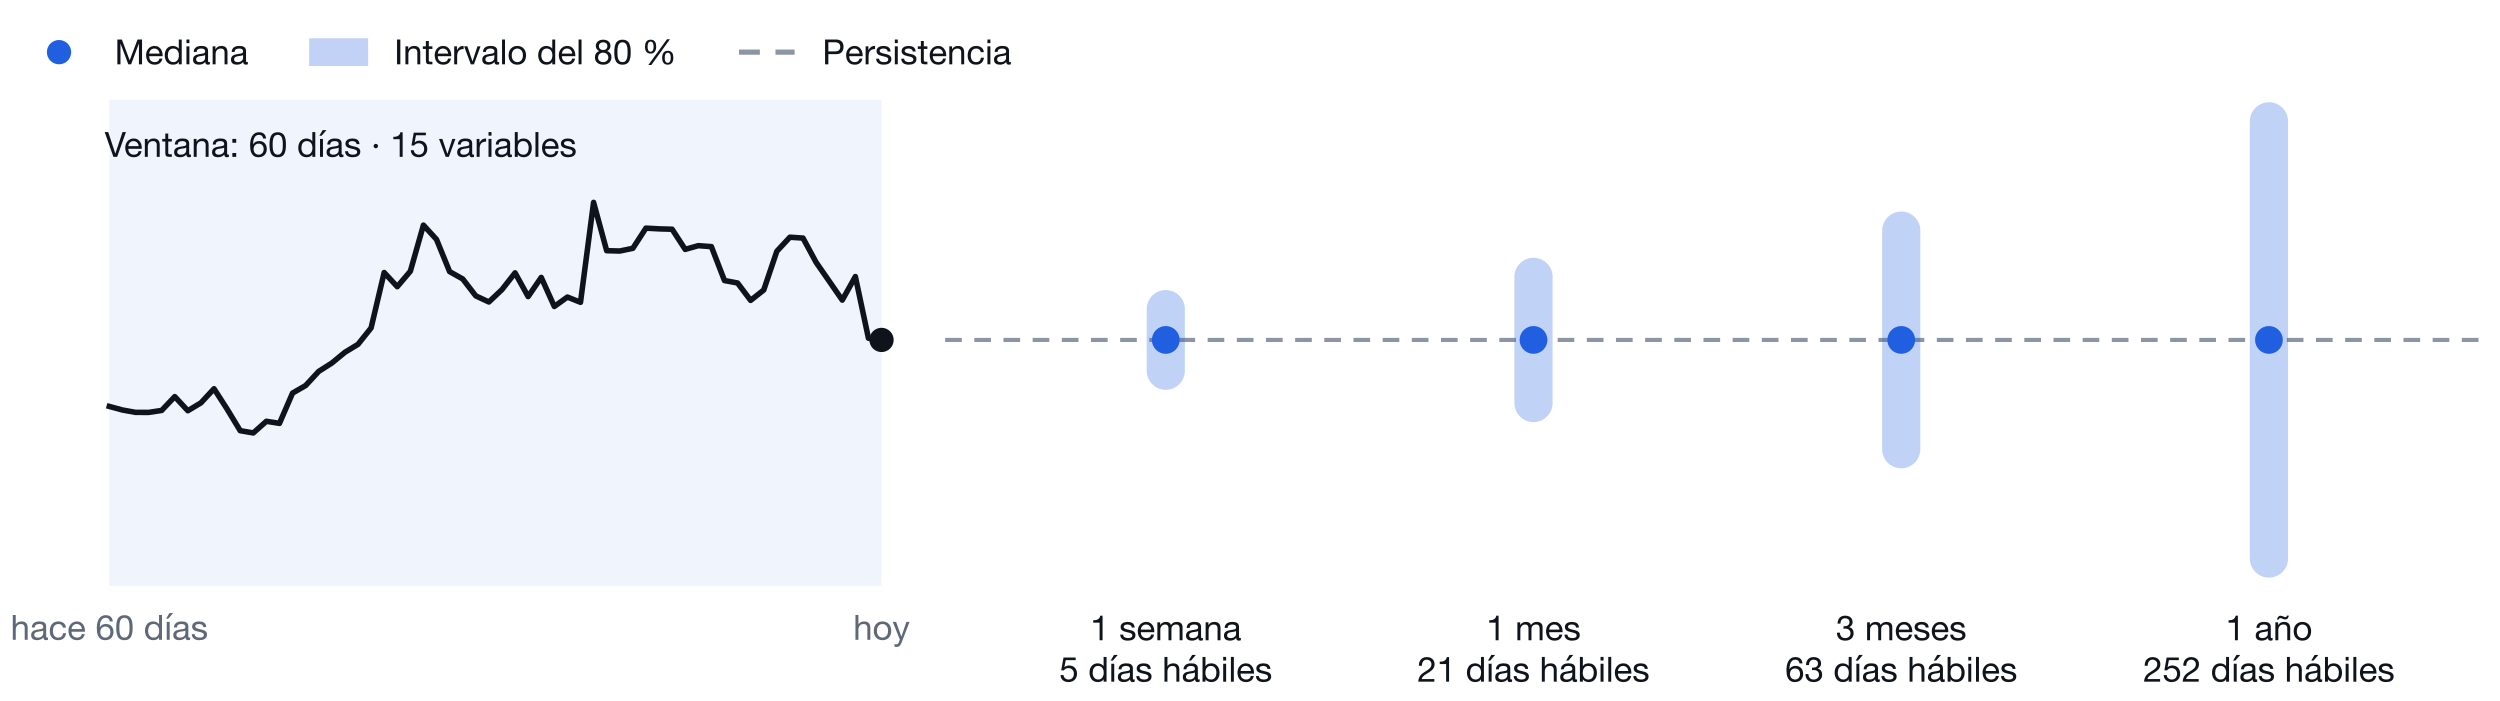
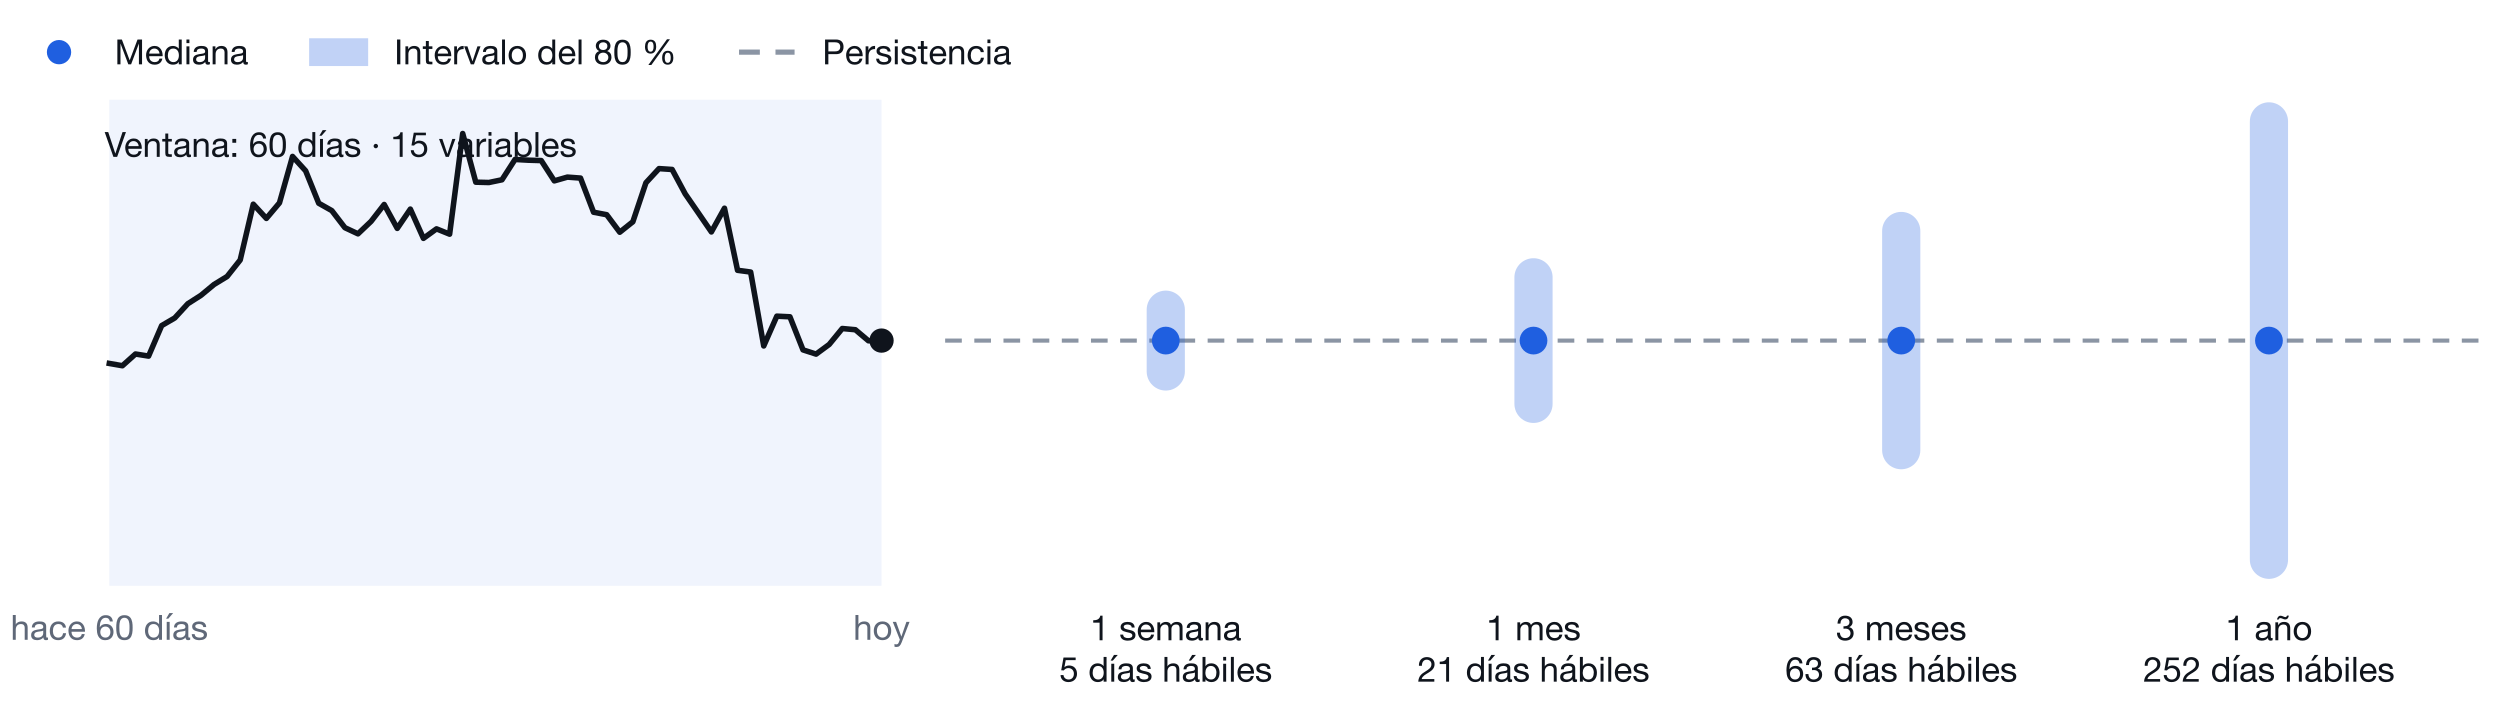
<svg xmlns="http://www.w3.org/2000/svg" xmlns:xlink="http://www.w3.org/1999/xlink" width="720pt" height="201.6pt" viewBox="0 0 720 201.6" version="1.1">
  <defs>
    <style type="text/css">*{stroke-linejoin: round; stroke-linecap: butt}</style>
  </defs>
  <g id="figure_1">
    <g id="patch_1">
      <path d="M 0 201.6  L 720 201.6  L 720 0  L 0 0  L 0 201.6  z " style="fill: none; opacity: 0" />
    </g>
    <g id="axes_1">
      <g id="patch_2">
        <path d="M 20.361 168.74  L 265.001 168.74  L 265.001 28.651  L 20.361 28.651  L 20.361 168.74  z " style="fill: none; opacity: 0" />
      </g>
      <g id="matplotlib.axis_1">
        <g id="xtick_1">
          <g id="line2d_1" />
          <g id="text_1">
            <g style="fill: #5f6878" transform="translate(3.046877 184.2598) scale(0.1 -0.1)">
              <defs>
                <path id="HelveticaNeue-4f" d="M 410 4570  L 410 0  L 954 0  L 954 1869  Q 954 2093 1014 2281  Q 1075 2470 1196 2611  Q 1318 2752 1500 2829  Q 1683 2906 1933 2906  Q 2246 2906 2425 2726  Q 2605 2547 2605 2240  L 2605 0  L 3149 0  L 3149 2176  Q 3149 2445 3094 2665  Q 3040 2886 2905 3046  Q 2771 3206 2553 3296  Q 2336 3386 2010 3386  Q 1862 3386 1705 3354  Q 1549 3322 1405 3254  Q 1261 3187 1145 3081  Q 1030 2976 966 2822  L 954 2822  L 954 4570  L 410 4570  z " transform="scale(0.015625)" />
                <path id="HelveticaNeue-48" d="M 3341 13  Q 3200 -70 2950 -70  Q 2739 -70 2614 48  Q 2490 166 2490 435  Q 2266 166 1968 48  Q 1670 -70 1325 -70  Q 1101 -70 899 -19  Q 698 32 550 141  Q 403 250 316 426  Q 230 602 230 851  Q 230 1133 326 1312  Q 422 1491 579 1603  Q 736 1715 937 1772  Q 1139 1830 1350 1869  Q 1574 1914 1776 1936  Q 1978 1958 2131 2000  Q 2285 2042 2374 2122  Q 2464 2202 2464 2355  Q 2464 2534 2397 2643  Q 2330 2752 2224 2809  Q 2118 2867 1987 2886  Q 1856 2906 1728 2906  Q 1382 2906 1152 2774  Q 922 2643 902 2278  L 358 2278  Q 371 2586 486 2797  Q 602 3008 794 3139  Q 986 3270 1232 3328  Q 1478 3386 1760 3386  Q 1984 3386 2205 3354  Q 2426 3322 2605 3222  Q 2784 3123 2893 2944  Q 3002 2765 3002 2477  L 3002 774  Q 3002 582 3024 492  Q 3046 403 3174 403  Q 3245 403 3341 435  L 3341 13  z M 2458 1709  Q 2355 1632 2188 1597  Q 2022 1562 1840 1539  Q 1658 1517 1472 1488  Q 1286 1459 1139 1395  Q 992 1331 899 1212  Q 806 1094 806 890  Q 806 755 860 662  Q 915 570 1001 512  Q 1088 454 1203 428  Q 1318 403 1446 403  Q 1715 403 1907 476  Q 2099 550 2220 662  Q 2342 774 2400 905  Q 2458 1037 2458 1152  L 2458 1709  z " transform="scale(0.015625)" />
                <path id="HelveticaNeue-4a" d="M 2656 2246  L 3219 2246  Q 3187 2541 3065 2755  Q 2944 2970 2755 3110  Q 2566 3251 2320 3318  Q 2074 3386 1792 3386  Q 1402 3386 1107 3248  Q 813 3110 617 2870  Q 422 2630 326 2307  Q 230 1984 230 1613  Q 230 1242 329 931  Q 429 621 624 397  Q 819 173 1110 51  Q 1402 -70 1779 -70  Q 2413 -70 2781 262  Q 3149 595 3238 1210  L 2682 1210  Q 2630 826 2403 614  Q 2176 403 1773 403  Q 1517 403 1331 505  Q 1146 608 1030 777  Q 915 947 860 1164  Q 806 1382 806 1613  Q 806 1862 857 2096  Q 909 2330 1027 2509  Q 1146 2688 1344 2797  Q 1542 2906 1837 2906  Q 2182 2906 2387 2733  Q 2592 2560 2656 2246  z " transform="scale(0.015625)" />
                <path id="HelveticaNeue-4c" d="M 2707 1971  L 806 1971  Q 819 2163 889 2332  Q 960 2502 1081 2630  Q 1203 2758 1372 2832  Q 1542 2906 1754 2906  Q 1958 2906 2128 2832  Q 2298 2758 2422 2633  Q 2547 2509 2620 2336  Q 2694 2163 2707 1971  z M 3232 1050  L 2694 1050  Q 2624 723 2403 563  Q 2182 403 1837 403  Q 1568 403 1369 492  Q 1171 582 1043 732  Q 915 883 857 1078  Q 800 1274 806 1491  L 3283 1491  Q 3296 1792 3229 2125  Q 3162 2458 2986 2739  Q 2810 3021 2518 3203  Q 2227 3386 1786 3386  Q 1446 3386 1161 3258  Q 877 3130 669 2899  Q 461 2669 345 2355  Q 230 2042 230 1664  Q 243 1286 342 966  Q 442 646 640 416  Q 838 186 1129 58  Q 1421 -70 1818 -70  Q 2381 -70 2752 211  Q 3123 493 3232 1050  z " transform="scale(0.015625)" />
                <path id="HelveticaNeue-3" transform="scale(0.015625)" />
                <path id="HelveticaNeue-1d" d="M 2650 3379  L 3194 3379  Q 3142 3942 2809 4240  Q 2477 4538 1914 4538  Q 1427 4538 1107 4333  Q 787 4128 595 3789  Q 403 3450 323 3011  Q 243 2573 243 2106  Q 243 1747 297 1363  Q 352 979 518 659  Q 685 339 992 134  Q 1299 -70 1805 -70  Q 2234 -70 2525 74  Q 2816 218 2992 438  Q 3168 659 3245 928  Q 3322 1197 3322 1446  Q 3322 1760 3226 2029  Q 3130 2298 2954 2496  Q 2778 2694 2518 2806  Q 2259 2918 1933 2918  Q 1562 2918 1277 2777  Q 992 2637 800 2323  L 787 2336  Q 794 2598 838 2899  Q 883 3200 1001 3459  Q 1120 3718 1331 3888  Q 1542 4058 1888 4058  Q 2214 4058 2412 3872  Q 2611 3686 2650 3379  z M 1830 2438  Q 2061 2438 2233 2355  Q 2406 2272 2521 2134  Q 2637 1997 2691 1808  Q 2746 1619 2746 1408  Q 2746 1210 2685 1027  Q 2624 845 2509 704  Q 2394 563 2224 483  Q 2054 403 1830 403  Q 1606 403 1430 483  Q 1254 563 1136 697  Q 1018 832 954 1017  Q 890 1203 890 1414  Q 890 1626 950 1814  Q 1011 2003 1132 2140  Q 1254 2278 1427 2358  Q 1600 2438 1830 2438  z " transform="scale(0.015625)" />
                <path id="HelveticaNeue-17" d="M 845 2234  Q 845 2400 848 2601  Q 851 2803 880 3004  Q 909 3206 963 3398  Q 1018 3590 1123 3734  Q 1229 3878 1389 3968  Q 1549 4058 1779 4058  Q 2010 4058 2170 3968  Q 2330 3878 2435 3734  Q 2541 3590 2595 3398  Q 2650 3206 2678 3004  Q 2707 2803 2710 2601  Q 2714 2400 2714 2234  Q 2714 1978 2698 1661  Q 2682 1344 2595 1065  Q 2509 787 2317 595  Q 2125 403 1779 403  Q 1434 403 1242 595  Q 1050 787 963 1065  Q 877 1344 861 1661  Q 845 1978 845 2234  z M 269 2227  Q 269 1978 281 1709  Q 294 1440 345 1184  Q 397 928 493 701  Q 589 474 755 301  Q 922 128 1174 29  Q 1427 -70 1779 -70  Q 2138 -70 2387 29  Q 2637 128 2803 301  Q 2970 474 3066 701  Q 3162 928 3213 1184  Q 3264 1440 3277 1709  Q 3290 1978 3290 2227  Q 3290 2477 3277 2745  Q 3264 3014 3213 3270  Q 3162 3526 3066 3756  Q 2970 3987 2803 4160  Q 2637 4333 2384 4435  Q 2131 4538 1779 4538  Q 1427 4538 1174 4435  Q 922 4333 755 4160  Q 589 3987 493 3756  Q 397 3526 345 3270  Q 294 3014 281 2745  Q 269 2477 269 2227  z " transform="scale(0.015625)" />
                <path id="HelveticaNeue-4b" d="M 806 1626  Q 806 1869 857 2099  Q 909 2330 1024 2509  Q 1139 2688 1331 2797  Q 1523 2906 1798 2906  Q 2080 2906 2278 2800  Q 2477 2694 2601 2521  Q 2726 2349 2784 2121  Q 2842 1894 2842 1651  Q 2842 1421 2787 1197  Q 2733 973 2611 797  Q 2490 621 2298 512  Q 2106 403 1830 403  Q 1568 403 1373 505  Q 1178 608 1053 781  Q 928 954 867 1174  Q 806 1395 806 1626  z M 3366 0  L 3366 4570  L 2822 4570  L 2822 2867  L 2810 2867  Q 2720 3014 2589 3113  Q 2458 3213 2310 3273  Q 2163 3334 2016 3360  Q 1869 3386 1741 3386  Q 1363 3386 1078 3248  Q 794 3110 605 2876  Q 416 2643 323 2329  Q 230 2016 230 1664  Q 230 1312 326 998  Q 422 685 611 448  Q 800 211 1085 70  Q 1370 -70 1754 -70  Q 2099 -70 2387 51  Q 2675 173 2810 448  L 2822 448  L 2822 0  L 3366 0  z " transform="scale(0.015625)" />
                <path id="HelveticaNeue-78" d="M 442 0  L 986 0  L 986 3309  L 442 3309  L 442 0  z M 1632 4928  L 730 3891  L 320 3891  L 934 4928  L 1632 4928  z " transform="scale(0.015625)" />
                <path id="HelveticaNeue-5a" d="M 742 1043  L 198 1043  Q 211 736 326 521  Q 442 307 634 176  Q 826 45 1075 -12  Q 1325 -70 1600 -70  Q 1850 -70 2102 -22  Q 2355 26 2556 147  Q 2758 269 2883 467  Q 3008 666 3008 966  Q 3008 1203 2915 1363  Q 2822 1523 2672 1628  Q 2522 1734 2326 1798  Q 2131 1862 1926 1907  Q 1734 1952 1542 1993  Q 1350 2035 1196 2096  Q 1043 2157 944 2249  Q 845 2342 845 2483  Q 845 2611 909 2691  Q 973 2771 1075 2819  Q 1178 2867 1302 2886  Q 1427 2906 1549 2906  Q 1683 2906 1814 2877  Q 1946 2848 2054 2784  Q 2163 2720 2233 2614  Q 2304 2509 2317 2349  L 2861 2349  Q 2842 2650 2733 2851  Q 2624 3053 2441 3171  Q 2259 3290 2022 3338  Q 1786 3386 1504 3386  Q 1286 3386 1065 3331  Q 845 3277 669 3165  Q 493 3053 381 2873  Q 269 2694 269 2445  Q 269 2125 429 1945  Q 589 1766 829 1667  Q 1069 1568 1350 1513  Q 1632 1459 1872 1392  Q 2112 1325 2272 1216  Q 2432 1107 2432 896  Q 2432 742 2355 643  Q 2278 544 2160 493  Q 2042 442 1901 422  Q 1760 403 1632 403  Q 1466 403 1309 435  Q 1152 467 1027 540  Q 902 614 825 739  Q 749 864 742 1043  z " transform="scale(0.015625)" />
              </defs>
              <use xlink:href="#HelveticaNeue-4f" />
              <use xlink:href="#HelveticaNeue-48" transform="translate(55.59375 0)" />
              <use xlink:href="#HelveticaNeue-4a" transform="translate(109.2969 0)" />
              <use xlink:href="#HelveticaNeue-4c" transform="translate(163 0)" />
              <use xlink:href="#HelveticaNeue-3" transform="translate(216.7031 0)" />
              <use xlink:href="#HelveticaNeue-1d" transform="translate(244.5 0)" />
              <use xlink:href="#HelveticaNeue-17" transform="translate(300.0938 0)" />
              <use xlink:href="#HelveticaNeue-3" transform="translate(355.6875 0)" />
              <use xlink:href="#HelveticaNeue-4b" transform="translate(383.4844 0)" />
              <use xlink:href="#HelveticaNeue-78" transform="translate(442.7812 0)" />
              <use xlink:href="#HelveticaNeue-48" transform="translate(464.9844 0)" />
              <use xlink:href="#HelveticaNeue-5a" transform="translate(518.6875 0)" />
            </g>
          </g>
        </g>
        <g id="xtick_2">
          <g id="line2d_2" />
          <g id="text_2">
            <g style="fill: #5f6878" transform="translate(245.7308 184.2598) scale(0.1 -0.1)">
              <defs>
                <path id="HelveticaNeue-56" d="M 806 1651  Q 806 1952 886 2185  Q 966 2419 1107 2579  Q 1248 2739 1437 2822  Q 1626 2906 1837 2906  Q 2048 2906 2237 2822  Q 2426 2739 2566 2579  Q 2707 2419 2787 2185  Q 2867 1952 2867 1651  Q 2867 1350 2787 1116  Q 2707 883 2566 726  Q 2426 570 2237 486  Q 2048 403 1837 403  Q 1626 403 1437 486  Q 1248 570 1107 726  Q 966 883 886 1116  Q 806 1350 806 1651  z M 230 1651  Q 230 1286 332 972  Q 435 659 640 425  Q 845 192 1145 61  Q 1446 -70 1837 -70  Q 2234 -70 2531 61  Q 2829 192 3033 425  Q 3238 659 3340 972  Q 3443 1286 3443 1651  Q 3443 2016 3340 2333  Q 3238 2650 3033 2883  Q 2829 3117 2531 3251  Q 2234 3386 1837 3386  Q 1446 3386 1145 3251  Q 845 3117 640 2883  Q 435 2650 332 2333  Q 230 2016 230 1651  z " transform="scale(0.015625)" />
                <path id="HelveticaNeue-60" d="M 1709 -442  Q 1613 -685 1520 -851  Q 1427 -1018 1315 -1123  Q 1203 -1229 1065 -1277  Q 928 -1325 749 -1325  Q 653 -1325 557 -1312  Q 461 -1299 371 -1267  L 371 -768  Q 442 -800 534 -822  Q 627 -845 691 -845  Q 858 -845 970 -765  Q 1082 -685 1139 -538  L 1363 19  L 51 3309  L 666 3309  L 1632 602  L 1645 602  L 2573 3309  L 3149 3309  L 1709 -442  z " transform="scale(0.015625)" />
              </defs>
              <use xlink:href="#HelveticaNeue-4f" />
              <use xlink:href="#HelveticaNeue-56" transform="translate(55.59375 0)" />
              <use xlink:href="#HelveticaNeue-60" transform="translate(113 0)" />
            </g>
          </g>
        </g>
      </g>
      <g id="matplotlib.axis_2" />
      <g id="patch_3">
        <path d="M 31.481 168.74  L 253.881 168.74  L 253.881 28.651  L 31.481 28.651  z " clip-path="url(#p0fc9b98567)" style="fill: #1f5fe0; opacity: 0.07" />
      </g>
      <g id="line2d_3">
-         <path d="M 31.481 117.05  L 35.251 118.079  L 39.02 118.761  L 42.79 118.775  L 46.559 118.205  L 50.329 114.227  L 54.098 118.288  L 57.868 116.021  L 61.637 111.96  L 65.407 117.815  L 69.176 124.032  L 72.946 124.686  L 76.715 121.334  L 80.485 121.932  L 84.254 113.212  L 88.024 111.028  L 91.793 106.953  L 95.562 104.561  L 99.332 101.46  L 103.101 99.165  L 106.871 94.45  L 110.64 78.498  L 114.41 82.559  L 118.179 78.122  L 121.949 64.84  L 125.718 68.957  L 129.488 78.22  L 133.257 80.334  L 137.027 85.215  L 140.796 86.968  L 144.566 83.407  L 148.335 78.581  L 152.105 85.41  L 155.874 79.902  L 159.644 88.261  L 163.413 85.549  L 167.183 87.065  L 170.952 58.29  L 174.722 72.198  L 178.491 72.295  L 182.261 71.516  L 186.03 65.703  L 189.8 65.911  L 193.569 66.022  L 197.339 71.822  L 201.108 70.751  L 204.877 71.029  L 208.647 80.793  L 212.416 81.502  L 216.186 86.509  L 219.955 83.519  L 223.725 72.364  L 227.494 68.317  L 231.264 68.568  L 235.033 75.549  L 238.803 80.973  L 242.572 86.425  L 246.342 79.652  L 250.111 97.398  L 253.881 97.899  " clip-path="url(#p0fc9b98567)" style="fill: none; stroke: #0f141c; stroke-width: 1.6; stroke-linecap: square" />
+         <path d="M 31.481 104.671  L 35.251 105.33  L 39.02 101.954  L 42.79 102.556  L 46.559 93.773  L 50.329 91.574  L 54.098 87.47  L 57.868 85.061  L 61.637 81.937  L 65.407 79.626  L 69.176 74.877  L 72.946 58.81  L 76.715 62.9  L 80.485 58.432  L 84.254 45.055  L 88.024 49.201  L 91.793 58.53  L 95.562 60.659  L 99.332 65.576  L 103.101 67.341  L 106.871 63.755  L 110.64 58.894  L 114.41 65.772  L 118.179 60.225  L 121.949 68.644  L 125.718 65.912  L 129.488 67.439  L 133.257 38.457  L 137.027 52.465  L 140.796 52.563  L 144.566 51.778  L 148.335 45.923  L 152.105 46.133  L 155.874 46.245  L 159.644 52.086  L 163.413 51.008  L 167.183 51.288  L 170.952 61.121  L 174.722 61.836  L 178.491 66.879  L 182.261 63.867  L 186.03 52.633  L 189.8 48.557  L 193.569 48.809  L 197.339 55.841  L 201.108 61.304  L 204.877 66.795  L 208.647 59.973  L 212.416 77.847  L 216.186 78.351  L 219.955 99.629  L 223.725 91.056  L 227.494 91.238  L 231.264 100.763  L 235.033 101.982  L 238.803 99.208  L 242.572 94.614  L 246.342 94.964  L 250.111 98.144  L 253.881 98.088  " clip-path="url(#p0fc9b98567)" style="fill: none; stroke: #0f141c; stroke-width: 1.6; stroke-linecap: square" />
      </g>
      <g id="line2d_4">
        <defs>
          <path id="m1a029ea920" d="M 0 3  C 0.796 3 1.559 2.684 2.121 2.121  C 2.684 1.559 3 0.796 3 0  C 3 -0.796 2.684 -1.559 2.121 -2.121  C 1.559 -2.684 0.796 -3 0 -3  C -0.796 -3 -1.559 -2.684 -2.121 -2.121  C -2.684 -1.559 -3 -0.796 -3 0  C -3 0.796 -2.684 1.559 -2.121 2.121  C -1.559 2.684 -0.796 3 0 3  z " style="stroke: #0f141c" />
        </defs>
        <g clip-path="url(#p0fc9b98567)">
-           <use xlink:href="#m1a029ea920" x="253.881" y="97.899" style="fill: #0f141c; stroke: #0f141c" />
+           <use xlink:href="#m1a029ea920" x="253.881" y="98.088" style="fill: #0f141c; stroke: #0f141c" />
        </g>
      </g>
      <g id="text_3">
        <g style="fill: #0f141c" transform="translate(30.14685 45.17517) scale(0.1 -0.1)">
          <defs>
            <path id="HelveticaNeue-3d" d="M 2298 0  L 3923 4570  L 3290 4570  L 1971 608  L 1958 608  L 653 4570  L 0 4570  L 1606 0  L 2298 0  z " transform="scale(0.015625)" />
            <path id="HelveticaNeue-55" d="M 410 3309  L 410 0  L 954 0  L 954 1869  Q 954 2093 1014 2281  Q 1075 2470 1196 2611  Q 1318 2752 1500 2829  Q 1683 2906 1933 2906  Q 2246 2906 2425 2726  Q 2605 2547 2605 2240  L 2605 0  L 3149 0  L 3149 2176  Q 3149 2445 3094 2665  Q 3040 2886 2905 3046  Q 2771 3206 2553 3296  Q 2336 3386 2010 3386  Q 1274 3386 934 2784  L 922 2784  L 922 3309  L 410 3309  z " transform="scale(0.015625)" />
            <path id="HelveticaNeue-5b" d="M 1165 3309  L 1165 4301  L 621 4301  L 621 3309  L 58 3309  L 58 2829  L 621 2829  L 621 723  Q 621 493 665 352  Q 710 211 803 134  Q 896 58 1046 29  Q 1197 0 1408 0  L 1824 0  L 1824 480  L 1574 480  Q 1446 480 1366 489  Q 1286 499 1241 531  Q 1197 563 1181 620  Q 1165 678 1165 774  L 1165 2829  L 1824 2829  L 1824 3309  L 1165 3309  z " transform="scale(0.015625)" />
            <path id="HelveticaNeue-21" d="M 1242 2598  L 1242 3309  L 531 3309  L 531 2598  L 1242 2598  z M 531 710  L 531 0  L 1242 0  L 1242 710  L 531 710  z " transform="scale(0.015625)" />
            <path id="HelveticaNeue-c7" d="M 480 1990  Q 480 1824 605 1702  Q 730 1581 896 1581  Q 1056 1581 1177 1709  Q 1299 1837 1299 1990  Q 1299 2157 1177 2278  Q 1056 2400 890 2400  Q 723 2400 601 2278  Q 480 2157 480 1990  z " transform="scale(0.015625)" />
            <path id="HelveticaNeue-18" d="M 2278 0  L 2278 4538  L 1862 4538  Q 1818 4282 1696 4115  Q 1574 3949 1398 3853  Q 1222 3757 1004 3721  Q 787 3686 557 3686  L 557 3251  L 1734 3251  L 1734 0  L 2278 0  z " transform="scale(0.015625)" />
            <path id="HelveticaNeue-1c" d="M 3008 3981  L 3008 4461  L 768 4461  L 346 2106  L 813 2080  Q 973 2272 1181 2390  Q 1389 2509 1658 2509  Q 1888 2509 2077 2432  Q 2266 2355 2400 2217  Q 2534 2080 2608 1891  Q 2682 1702 2682 1478  Q 2682 1210 2605 1008  Q 2528 806 2397 672  Q 2266 538 2090 470  Q 1914 403 1722 403  Q 1517 403 1347 464  Q 1178 525 1053 637  Q 928 749 854 899  Q 781 1050 768 1222  L 224 1222  Q 230 915 345 672  Q 461 429 659 265  Q 858 102 1117 16  Q 1376 -70 1670 -70  Q 2067 -70 2364 54  Q 2662 179 2860 390  Q 3059 602 3158 874  Q 3258 1146 3258 1434  Q 3258 1824 3142 2115  Q 3027 2406 2828 2601  Q 2630 2797 2361 2893  Q 2093 2989 1792 2989  Q 1562 2989 1328 2909  Q 1094 2829 947 2662  L 934 2675  L 1178 3981  L 3008 3981  z " transform="scale(0.015625)" />
            <path id="HelveticaNeue-5d" d="M 1901 0  L 3110 3309  L 2541 3309  L 1638 550  L 1626 550  L 698 3309  L 90 3309  L 1318 0  L 1901 0  z " transform="scale(0.015625)" />
            <path id="HelveticaNeue-59" d="M 390 3309  L 390 0  L 934 0  L 934 1472  Q 934 1792 998 2038  Q 1062 2285 1203 2457  Q 1344 2630 1574 2720  Q 1805 2810 2131 2810  L 2131 3386  Q 1690 3398 1402 3206  Q 1114 3014 915 2611  L 902 2611  L 902 3309  L 390 3309  z " transform="scale(0.015625)" />
            <path id="HelveticaNeue-50" d="M 986 3904  L 986 4570  L 442 4570  L 442 3904  L 986 3904  z M 442 3309  L 442 0  L 986 0  L 986 3309  L 442 3309  z " transform="scale(0.015625)" />
            <path id="HelveticaNeue-49" d="M 429 4570  L 429 0  L 973 0  L 973 442  L 986 442  Q 1075 294 1206 195  Q 1338 96 1485 38  Q 1632 -19 1782 -44  Q 1933 -70 2054 -70  Q 2432 -70 2717 64  Q 3002 198 3190 432  Q 3379 666 3472 979  Q 3565 1293 3565 1645  Q 3565 1997 3469 2310  Q 3373 2624 3184 2864  Q 2995 3104 2710 3245  Q 2426 3386 2042 3386  Q 1696 3386 1408 3261  Q 1120 3136 986 2861  L 973 2861  L 973 4570  L 429 4570  z M 2989 1683  Q 2989 1440 2937 1209  Q 2886 979 2771 800  Q 2656 621 2467 512  Q 2278 403 1997 403  Q 1715 403 1516 508  Q 1318 614 1193 787  Q 1069 960 1011 1187  Q 954 1414 954 1658  Q 954 1888 1008 2112  Q 1062 2336 1184 2512  Q 1306 2688 1498 2797  Q 1690 2906 1965 2906  Q 2227 2906 2422 2803  Q 2618 2701 2742 2528  Q 2867 2355 2928 2134  Q 2989 1914 2989 1683  z " transform="scale(0.015625)" />
            <path id="HelveticaNeue-53" d="M 442 4570  L 442 0  L 986 0  L 986 4570  L 442 4570  z " transform="scale(0.015625)" />
          </defs>
          <use xlink:href="#HelveticaNeue-3d" />
          <use xlink:href="#HelveticaNeue-4c" transform="translate(55.59375 0)" />
          <use xlink:href="#HelveticaNeue-55" transform="translate(109.2969 0)" />
          <use xlink:href="#HelveticaNeue-5b" transform="translate(164.8906 0)" />
          <use xlink:href="#HelveticaNeue-48" transform="translate(196.3906 0)" />
          <use xlink:href="#HelveticaNeue-55" transform="translate(250.0938 0)" />
          <use xlink:href="#HelveticaNeue-48" transform="translate(305.6875 0)" />
          <use xlink:href="#HelveticaNeue-21" transform="translate(359.3906 0)" />
          <use xlink:href="#HelveticaNeue-3" transform="translate(387.1875 0)" />
          <use xlink:href="#HelveticaNeue-1d" transform="translate(414.9844 0)" />
          <use xlink:href="#HelveticaNeue-17" transform="translate(470.5781 0)" />
          <use xlink:href="#HelveticaNeue-3" transform="translate(526.1719 0)" />
          <use xlink:href="#HelveticaNeue-4b" transform="translate(553.9688 0)" />
          <use xlink:href="#HelveticaNeue-78" transform="translate(613.2656 0)" />
          <use xlink:href="#HelveticaNeue-48" transform="translate(635.4688 0)" />
          <use xlink:href="#HelveticaNeue-5a" transform="translate(689.1719 0)" />
          <use xlink:href="#HelveticaNeue-3" transform="translate(739.1719 0)" />
          <use xlink:href="#HelveticaNeue-c7" transform="translate(766.9688 0)" />
          <use xlink:href="#HelveticaNeue-3" transform="translate(794.7656 0)" />
          <use xlink:href="#HelveticaNeue-18" transform="translate(822.5625 0)" />
          <use xlink:href="#HelveticaNeue-1c" transform="translate(878.1562 0)" />
          <use xlink:href="#HelveticaNeue-3" transform="translate(933.75 0)" />
          <use xlink:href="#HelveticaNeue-5d" transform="translate(961.5469 0)" />
          <use xlink:href="#HelveticaNeue-48" transform="translate(1011.547 0)" />
          <use xlink:href="#HelveticaNeue-59" transform="translate(1065.25 0)" />
          <use xlink:href="#HelveticaNeue-50" transform="translate(1098.547 0)" />
          <use xlink:href="#HelveticaNeue-48" transform="translate(1120.75 0)" />
          <use xlink:href="#HelveticaNeue-49" transform="translate(1174.453 0)" />
          <use xlink:href="#HelveticaNeue-53" transform="translate(1233.75 0)" />
          <use xlink:href="#HelveticaNeue-4c" transform="translate(1255.953 0)" />
          <use xlink:href="#HelveticaNeue-5a" transform="translate(1309.656 0)" />
        </g>
      </g>
    </g>
    <g id="axes_2">
      <g id="patch_4">
        <path d="M 272.201 168.74  L 717 168.74  L 717 28.651  L 272.201 28.651  L 272.201 168.74  z " style="fill: none; opacity: 0" />
      </g>
      <g id="matplotlib.axis_3">
        <g id="xtick_3">
          <g id="line2d_5" />
          <g id="text_4">
            <g style="fill: #0f141c" transform="translate(313.9739 184.3998) scale(0.1 -0.1)">
              <defs>
                <path id="HelveticaNeue-54" d="M 410 3309  L 410 0  L 954 0  L 954 2061  Q 954 2157 1002 2301  Q 1050 2445 1155 2579  Q 1261 2714 1430 2810  Q 1600 2906 1837 2906  Q 2022 2906 2140 2851  Q 2259 2797 2329 2697  Q 2400 2598 2429 2464  Q 2458 2330 2458 2170  L 2458 0  L 3002 0  L 3002 2061  Q 3002 2445 3232 2675  Q 3462 2906 3866 2906  Q 4064 2906 4189 2848  Q 4314 2790 4384 2691  Q 4454 2592 4480 2457  Q 4506 2323 4506 2170  L 4506 0  L 5050 0  L 5050 2426  Q 5050 2682 4970 2864  Q 4890 3046 4746 3161  Q 4602 3277 4400 3331  Q 4198 3386 3949 3386  Q 3622 3386 3350 3238  Q 3078 3091 2912 2822  Q 2810 3130 2560 3258  Q 2310 3386 2003 3386  Q 1306 3386 934 2822  L 922 2822  L 922 3309  L 410 3309  z " transform="scale(0.015625)" />
              </defs>
              <use xlink:href="#HelveticaNeue-18" />
              <use xlink:href="#HelveticaNeue-3" transform="translate(55.59375 0)" />
              <use xlink:href="#HelveticaNeue-5a" transform="translate(83.39062 0)" />
              <use xlink:href="#HelveticaNeue-4c" transform="translate(133.3906 0)" />
              <use xlink:href="#HelveticaNeue-54" transform="translate(187.0938 0)" />
              <use xlink:href="#HelveticaNeue-48" transform="translate(272.3906 0)" />
              <use xlink:href="#HelveticaNeue-55" transform="translate(326.0938 0)" />
              <use xlink:href="#HelveticaNeue-48" transform="translate(381.6875 0)" />
            </g>
            <g style="fill: #0f141c" transform="translate(305.0888 196.3298) scale(0.1 -0.1)">
              <defs>
                <path id="HelveticaNeue-6d" d="M 3341 13  Q 3200 -70 2950 -70  Q 2739 -70 2614 48  Q 2490 166 2490 435  Q 2266 166 1968 48  Q 1670 -70 1325 -70  Q 1101 -70 899 -19  Q 698 32 550 141  Q 403 250 316 426  Q 230 602 230 851  Q 230 1133 326 1312  Q 422 1491 579 1603  Q 736 1715 937 1772  Q 1139 1830 1350 1869  Q 1574 1914 1776 1936  Q 1978 1958 2131 2000  Q 2285 2042 2374 2122  Q 2464 2202 2464 2355  Q 2464 2534 2397 2643  Q 2330 2752 2224 2809  Q 2118 2867 1987 2886  Q 1856 2906 1728 2906  Q 1382 2906 1152 2774  Q 922 2643 902 2278  L 358 2278  Q 371 2586 486 2797  Q 602 3008 794 3139  Q 986 3270 1232 3328  Q 1478 3386 1760 3386  Q 1984 3386 2205 3354  Q 2426 3322 2605 3222  Q 2784 3123 2893 2944  Q 3002 2765 3002 2477  L 3002 774  Q 3002 582 3024 492  Q 3046 403 3174 403  Q 3245 403 3341 435  L 3341 13  z M 2458 1709  Q 2355 1632 2188 1597  Q 2022 1562 1840 1539  Q 1658 1517 1472 1488  Q 1286 1459 1139 1395  Q 992 1331 899 1212  Q 806 1094 806 890  Q 806 755 860 662  Q 915 570 1001 512  Q 1088 454 1203 428  Q 1318 403 1446 403  Q 1715 403 1907 476  Q 2099 550 2220 662  Q 2342 774 2400 905  Q 2458 1037 2458 1152  L 2458 1709  z M 2643 4928  L 1741 3891  L 1331 3891  L 1945 4928  L 2643 4928  z " transform="scale(0.015625)" />
              </defs>
              <use xlink:href="#HelveticaNeue-1c" />
              <use xlink:href="#HelveticaNeue-3" transform="translate(55.59375 0)" />
              <use xlink:href="#HelveticaNeue-4b" transform="translate(83.39062 0)" />
              <use xlink:href="#HelveticaNeue-78" transform="translate(142.6875 0)" />
              <use xlink:href="#HelveticaNeue-48" transform="translate(164.8906 0)" />
              <use xlink:href="#HelveticaNeue-5a" transform="translate(218.5938 0)" />
              <use xlink:href="#HelveticaNeue-3" transform="translate(268.5938 0)" />
              <use xlink:href="#HelveticaNeue-4f" transform="translate(296.3906 0)" />
              <use xlink:href="#HelveticaNeue-6d" transform="translate(351.9844 0)" />
              <use xlink:href="#HelveticaNeue-49" transform="translate(405.6875 0)" />
              <use xlink:href="#HelveticaNeue-50" transform="translate(464.9844 0)" />
              <use xlink:href="#HelveticaNeue-53" transform="translate(487.1875 0)" />
              <use xlink:href="#HelveticaNeue-4c" transform="translate(509.3906 0)" />
              <use xlink:href="#HelveticaNeue-5a" transform="translate(563.0938 0)" />
            </g>
          </g>
        </g>
        <g id="xtick_4">
          <g id="line2d_6" />
          <g id="text_5">
            <g style="fill: #0f141c" transform="translate(428.0285 184.3998) scale(0.1 -0.1)">
              <use xlink:href="#HelveticaNeue-18" />
              <use xlink:href="#HelveticaNeue-3" transform="translate(55.59375 0)" />
              <use xlink:href="#HelveticaNeue-54" transform="translate(83.39062 0)" />
              <use xlink:href="#HelveticaNeue-4c" transform="translate(168.6875 0)" />
              <use xlink:href="#HelveticaNeue-5a" transform="translate(222.3906 0)" />
            </g>
            <g style="fill: #0f141c" transform="translate(408.2136 196.3298) scale(0.1 -0.1)">
              <defs>
                <path id="HelveticaNeue-19" d="M 282 2931  L 826 2931  Q 819 3136 867 3337  Q 915 3539 1024 3699  Q 1133 3859 1302 3958  Q 1472 4058 1709 4058  Q 1888 4058 2048 4000  Q 2208 3942 2326 3833  Q 2445 3725 2515 3574  Q 2586 3424 2586 3238  Q 2586 3002 2512 2822  Q 2438 2643 2294 2489  Q 2150 2336 1932 2185  Q 1715 2035 1427 1856  Q 1190 1715 972 1555  Q 755 1395 582 1184  Q 410 973 298 688  Q 186 403 154 0  L 3117 0  L 3117 480  L 787 480  Q 826 691 950 854  Q 1075 1018 1251 1158  Q 1427 1299 1638 1424  Q 1850 1549 2061 1677  Q 2272 1811 2470 1958  Q 2669 2106 2822 2288  Q 2976 2470 3069 2700  Q 3162 2931 3162 3232  Q 3162 3552 3050 3795  Q 2938 4038 2746 4201  Q 2554 4365 2294 4451  Q 2035 4538 1741 4538  Q 1382 4538 1100 4416  Q 819 4294 630 4080  Q 442 3866 352 3571  Q 262 3277 282 2931  z " transform="scale(0.015625)" />
              </defs>
              <use xlink:href="#HelveticaNeue-19" />
              <use xlink:href="#HelveticaNeue-18" transform="translate(55.59375 0)" />
              <use xlink:href="#HelveticaNeue-3" transform="translate(111.1875 0)" />
              <use xlink:href="#HelveticaNeue-4b" transform="translate(138.9844 0)" />
              <use xlink:href="#HelveticaNeue-78" transform="translate(198.2812 0)" />
              <use xlink:href="#HelveticaNeue-48" transform="translate(220.4844 0)" />
              <use xlink:href="#HelveticaNeue-5a" transform="translate(274.1875 0)" />
              <use xlink:href="#HelveticaNeue-3" transform="translate(324.1875 0)" />
              <use xlink:href="#HelveticaNeue-4f" transform="translate(351.9844 0)" />
              <use xlink:href="#HelveticaNeue-6d" transform="translate(407.5781 0)" />
              <use xlink:href="#HelveticaNeue-49" transform="translate(461.2812 0)" />
              <use xlink:href="#HelveticaNeue-50" transform="translate(520.5781 0)" />
              <use xlink:href="#HelveticaNeue-53" transform="translate(542.7812 0)" />
              <use xlink:href="#HelveticaNeue-4c" transform="translate(564.9844 0)" />
              <use xlink:href="#HelveticaNeue-5a" transform="translate(618.6875 0)" />
            </g>
          </g>
        </g>
        <g id="xtick_5">
          <g id="line2d_7" />
          <g id="text_6">
            <g style="fill: #0f141c" transform="translate(528.7478 184.3998) scale(0.1 -0.1)">
              <defs>
                <path id="HelveticaNeue-1a" d="M 1395 2592  L 1395 2131  Q 1549 2150 1722 2150  Q 1926 2150 2102 2096  Q 2278 2042 2406 1930  Q 2534 1818 2611 1654  Q 2688 1491 2688 1280  Q 2688 1075 2608 912  Q 2528 749 2393 637  Q 2259 525 2080 464  Q 1901 403 1702 403  Q 1235 403 992 681  Q 749 960 736 1402  L 192 1402  Q 186 1050 291 774  Q 397 499 595 310  Q 794 122 1075 26  Q 1357 -70 1702 -70  Q 2022 -70 2307 16  Q 2592 102 2803 275  Q 3014 448 3139 707  Q 3264 966 3264 1306  Q 3264 1715 3062 2016  Q 2861 2317 2445 2406  L 2445 2419  Q 2714 2541 2893 2777  Q 3072 3014 3072 3322  Q 3072 3635 2966 3865  Q 2861 4096 2675 4243  Q 2490 4390 2237 4464  Q 1984 4538 1690 4538  Q 1350 4538 1091 4429  Q 832 4320 659 4128  Q 486 3936 393 3667  Q 301 3398 288 3072  L 832 3072  Q 832 3270 883 3449  Q 934 3629 1040 3763  Q 1146 3898 1309 3978  Q 1472 4058 1690 4058  Q 2035 4058 2265 3875  Q 2496 3693 2496 3328  Q 2496 3149 2425 3008  Q 2355 2867 2236 2774  Q 2118 2682 1961 2634  Q 1805 2586 1632 2586  L 1517 2586  Q 1485 2586 1453 2586  Q 1427 2586 1395 2592  z " transform="scale(0.015625)" />
              </defs>
              <use xlink:href="#HelveticaNeue-1a" />
              <use xlink:href="#HelveticaNeue-3" transform="translate(55.59375 0)" />
              <use xlink:href="#HelveticaNeue-54" transform="translate(83.39062 0)" />
              <use xlink:href="#HelveticaNeue-4c" transform="translate(168.6875 0)" />
              <use xlink:href="#HelveticaNeue-5a" transform="translate(222.3906 0)" />
              <use xlink:href="#HelveticaNeue-4c" transform="translate(272.3906 0)" />
              <use xlink:href="#HelveticaNeue-5a" transform="translate(326.0938 0)" />
            </g>
            <g style="fill: #0f141c" transform="translate(514.1181 196.3298) scale(0.1 -0.1)">
              <use xlink:href="#HelveticaNeue-1d" />
              <use xlink:href="#HelveticaNeue-1a" transform="translate(55.59375 0)" />
              <use xlink:href="#HelveticaNeue-3" transform="translate(111.1875 0)" />
              <use xlink:href="#HelveticaNeue-4b" transform="translate(138.9844 0)" />
              <use xlink:href="#HelveticaNeue-78" transform="translate(198.2812 0)" />
              <use xlink:href="#HelveticaNeue-48" transform="translate(220.4844 0)" />
              <use xlink:href="#HelveticaNeue-5a" transform="translate(274.1875 0)" />
              <use xlink:href="#HelveticaNeue-3" transform="translate(324.1875 0)" />
              <use xlink:href="#HelveticaNeue-4f" transform="translate(351.9844 0)" />
              <use xlink:href="#HelveticaNeue-6d" transform="translate(407.5781 0)" />
              <use xlink:href="#HelveticaNeue-49" transform="translate(461.2812 0)" />
              <use xlink:href="#HelveticaNeue-50" transform="translate(520.5781 0)" />
              <use xlink:href="#HelveticaNeue-53" transform="translate(542.7812 0)" />
              <use xlink:href="#HelveticaNeue-4c" transform="translate(564.9844 0)" />
              <use xlink:href="#HelveticaNeue-5a" transform="translate(618.6875 0)" />
            </g>
          </g>
        </g>
        <g id="xtick_6">
          <g id="line2d_8" />
          <g id="text_7">
            <g style="fill: #0f141c" transform="translate(640.9524 184.3998) scale(0.1 -0.1)">
              <defs>
                <path id="HelveticaNeue-7c" d="M 2893 4550  L 2560 4550  Q 2528 4454 2461 4361  Q 2394 4269 2266 4269  Q 2163 4269 2057 4310  Q 1952 4352 1843 4400  Q 1734 4448 1616 4486  Q 1498 4525 1370 4525  Q 1216 4525 1107 4467  Q 998 4410 921 4314  Q 845 4218 790 4090  Q 736 3962 698 3821  L 1030 3821  Q 1018 3942 1126 4016  Q 1235 4090 1338 4090  Q 1427 4090 1539 4051  Q 1651 4013 1766 3968  Q 1882 3917 1994 3878  Q 2106 3840 2189 3840  Q 2374 3840 2492 3894  Q 2611 3949 2694 4038  Q 2854 4262 2893 4550  z M 410 3309  L 410 0  L 954 0  L 954 1869  Q 954 2093 1014 2281  Q 1075 2470 1196 2611  Q 1318 2752 1500 2829  Q 1683 2906 1933 2906  Q 2246 2906 2425 2726  Q 2605 2547 2605 2240  L 2605 0  L 3149 0  L 3149 2176  Q 3149 2445 3094 2665  Q 3040 2886 2905 3046  Q 2771 3206 2553 3296  Q 2336 3386 2010 3386  Q 1274 3386 934 2784  L 922 2784  L 922 3309  L 410 3309  z " transform="scale(0.015625)" />
              </defs>
              <use xlink:href="#HelveticaNeue-18" />
              <use xlink:href="#HelveticaNeue-3" transform="translate(55.59375 0)" />
              <use xlink:href="#HelveticaNeue-48" transform="translate(83.39062 0)" />
              <use xlink:href="#HelveticaNeue-7c" transform="translate(137.0938 0)" />
              <use xlink:href="#HelveticaNeue-56" transform="translate(192.6875 0)" />
            </g>
            <g style="fill: #0f141c" transform="translate(617.243 196.3298) scale(0.1 -0.1)">
              <use xlink:href="#HelveticaNeue-19" />
              <use xlink:href="#HelveticaNeue-1c" transform="translate(55.59375 0)" />
              <use xlink:href="#HelveticaNeue-19" transform="translate(111.1875 0)" />
              <use xlink:href="#HelveticaNeue-3" transform="translate(166.7812 0)" />
              <use xlink:href="#HelveticaNeue-4b" transform="translate(194.5781 0)" />
              <use xlink:href="#HelveticaNeue-78" transform="translate(253.875 0)" />
              <use xlink:href="#HelveticaNeue-48" transform="translate(276.0781 0)" />
              <use xlink:href="#HelveticaNeue-5a" transform="translate(329.7812 0)" />
              <use xlink:href="#HelveticaNeue-3" transform="translate(379.7812 0)" />
              <use xlink:href="#HelveticaNeue-4f" transform="translate(407.5781 0)" />
              <use xlink:href="#HelveticaNeue-6d" transform="translate(463.1719 0)" />
              <use xlink:href="#HelveticaNeue-49" transform="translate(516.875 0)" />
              <use xlink:href="#HelveticaNeue-50" transform="translate(576.1719 0)" />
              <use xlink:href="#HelveticaNeue-53" transform="translate(598.375 0)" />
              <use xlink:href="#HelveticaNeue-4c" transform="translate(620.5781 0)" />
              <use xlink:href="#HelveticaNeue-5a" transform="translate(674.2812 0)" />
            </g>
          </g>
        </g>
      </g>
      <g id="matplotlib.axis_4" />
      <g id="line2d_9">
-         <path d="M 272.201 97.899  L 717 97.899  " clip-path="url(#p9c023b8aa1)" style="fill: none; stroke-dasharray: 4.8,3.6; stroke-dashoffset: 0; stroke: #8b95a4; stroke-width: 1.2" />
+         <path d="M 272.201 98.088  L 717 98.088  " clip-path="url(#p9c023b8aa1)" style="fill: none; stroke-dasharray: 4.8,3.6; stroke-dashoffset: 0; stroke: #8b95a4; stroke-width: 1.2" />
      </g>
      <g id="line2d_10">
-         <path d="M 335.743 106.767  L 335.743 89.032  " clip-path="url(#p9c023b8aa1)" style="fill: none; stroke: #1f5fe0; stroke-opacity: 0.28; stroke-width: 11; stroke-linecap: round" />
+         <path d="M 335.743 106.979  L 335.743 89.196  " clip-path="url(#p9c023b8aa1)" style="fill: none; stroke: #1f5fe0; stroke-opacity: 0.28; stroke-width: 11; stroke-linecap: round" />
      </g>
      <g id="line2d_11">
        <defs>
          <path id="md857928e87" d="M 0 3.5  C 0.928 3.5 1.819 3.131 2.475 2.475  C 3.131 1.819 3.5 0.928 3.5 0  C 3.5 -0.928 3.131 -1.819 2.475 -2.475  C 1.819 -3.131 0.928 -3.5 0 -3.5  C -0.928 -3.5 -1.819 -3.131 -2.475 -2.475  C -3.131 -1.819 -3.5 -0.928 -3.5 0  C -3.5 0.928 -3.131 1.819 -2.475 2.475  C -1.819 3.131 -0.928 3.5 0 3.5  z " style="stroke: #1f5fe0" />
        </defs>
        <g clip-path="url(#p9c023b8aa1)">
-           <use xlink:href="#md857928e87" x="335.743" y="97.899" style="fill: #1f5fe0; stroke: #1f5fe0" />
+           <use xlink:href="#md857928e87" x="335.743" y="98.088" style="fill: #1f5fe0; stroke: #1f5fe0" />
        </g>
      </g>
      <g id="line2d_12">
-         <path d="M 441.648 116.072  L 441.648 79.726  " clip-path="url(#p9c023b8aa1)" style="fill: none; stroke: #1f5fe0; stroke-opacity: 0.28; stroke-width: 11; stroke-linecap: round" />
+         <path d="M 441.648 116.31  L 441.648 79.865  " clip-path="url(#p9c023b8aa1)" style="fill: none; stroke: #1f5fe0; stroke-opacity: 0.28; stroke-width: 11; stroke-linecap: round" />
      </g>
      <g id="line2d_13">
        <g clip-path="url(#p9c023b8aa1)">
-           <use xlink:href="#md857928e87" x="441.648" y="97.899" style="fill: #1f5fe0; stroke: #1f5fe0" />
+           <use xlink:href="#md857928e87" x="441.648" y="98.088" style="fill: #1f5fe0; stroke: #1f5fe0" />
        </g>
      </g>
      <g id="line2d_14">
-         <path d="M 547.553 129.376  L 547.553 66.423  " clip-path="url(#p9c023b8aa1)" style="fill: none; stroke: #1f5fe0; stroke-opacity: 0.28; stroke-width: 11; stroke-linecap: round" />
+         <path d="M 547.553 129.65  L 547.553 66.525  " clip-path="url(#p9c023b8aa1)" style="fill: none; stroke: #1f5fe0; stroke-opacity: 0.28; stroke-width: 11; stroke-linecap: round" />
      </g>
      <g id="line2d_15">
        <g clip-path="url(#p9c023b8aa1)">
-           <use xlink:href="#md857928e87" x="547.553" y="97.899" style="fill: #1f5fe0; stroke: #1f5fe0" />
+           <use xlink:href="#md857928e87" x="547.553" y="98.088" style="fill: #1f5fe0; stroke: #1f5fe0" />
        </g>
      </g>
      <g id="line2d_16">
-         <path d="M 653.457 160.852  L 653.457 34.946  " clip-path="url(#p9c023b8aa1)" style="fill: none; stroke: #1f5fe0; stroke-opacity: 0.28; stroke-width: 11; stroke-linecap: round" />
+         <path d="M 653.457 161.212  L 653.457 34.963  " clip-path="url(#p9c023b8aa1)" style="fill: none; stroke: #1f5fe0; stroke-opacity: 0.28; stroke-width: 11; stroke-linecap: round" />
      </g>
      <g id="line2d_17">
        <g clip-path="url(#p9c023b8aa1)">
-           <use xlink:href="#md857928e87" x="653.457" y="97.899" style="fill: #1f5fe0; stroke: #1f5fe0" />
+           <use xlink:href="#md857928e87" x="653.457" y="98.088" style="fill: #1f5fe0; stroke: #1f5fe0" />
        </g>
      </g>
    </g>
    <g id="legend_1">
      <g id="line2d_18">
        <defs>
          <path id="me318a42b1c" d="M 0 3  C 0.796 3 1.559 2.684 2.121 2.121  C 2.684 1.559 3 0.796 3 0  C 3 -0.796 2.684 -1.559 2.121 -2.121  C 1.559 -2.684 0.796 -3 0 -3  C -0.796 -3 -1.559 -2.684 -2.121 -2.121  C -2.684 -1.559 -3 -0.796 -3 0  C -3 0.796 -2.684 1.559 -2.121 2.121  C -1.559 2.684 -0.796 3 0 3  z " style="stroke: #1f5fe0" />
        </defs>
        <g>
          <use xlink:href="#me318a42b1c" x="17" y="15.02" style="fill: #1f5fe0; stroke: #1f5fe0" />
        </g>
      </g>
      <g id="text_8">
        <g style="fill: #0f141c" transform="translate(33 18.52) scale(0.1 -0.1)">
          <defs>
            <path id="HelveticaNeue-34" d="M 512 4570  L 512 0  L 1088 0  L 1088 3802  L 1101 3802  L 2528 0  L 3046 0  L 4474 3802  L 4486 3802  L 4486 0  L 5062 0  L 5062 4570  L 4230 4570  L 2784 730  L 1344 4570  L 512 4570  z " transform="scale(0.015625)" />
          </defs>
          <use xlink:href="#HelveticaNeue-34" />
          <use xlink:href="#HelveticaNeue-4c" transform="translate(87.09375 0)" />
          <use xlink:href="#HelveticaNeue-4b" transform="translate(140.7969 0)" />
          <use xlink:href="#HelveticaNeue-50" transform="translate(200.0938 0)" />
          <use xlink:href="#HelveticaNeue-48" transform="translate(222.2969 0)" />
          <use xlink:href="#HelveticaNeue-55" transform="translate(276 0)" />
          <use xlink:href="#HelveticaNeue-48" transform="translate(331.5938 0)" />
        </g>
      </g>
      <g id="patch_5">
        <path d="M 89.53 18.52  L 105.53 18.52  L 105.53 11.52  L 89.53 11.52  z " style="fill: #1f5fe0; opacity: 0.28; stroke: #1f5fe0; stroke-linejoin: miter" />
      </g>
      <g id="text_9">
        <g style="fill: #0f141c" transform="translate(113.5297 18.52) scale(0.1 -0.1)">
          <defs>
            <path id="HelveticaNeue-30" d="M 525 4570  L 525 0  L 1133 0  L 1133 4570  L 525 4570  z " transform="scale(0.015625)" />
            <path id="HelveticaNeue-1f" d="M 992 3360  Q 992 3533 1056 3661  Q 1120 3789 1225 3878  Q 1331 3968 1478 4013  Q 1626 4058 1786 4058  Q 2118 4058 2332 3882  Q 2547 3706 2547 3360  Q 2547 3014 2336 2822  Q 2125 2630 1798 2630  Q 1632 2630 1485 2675  Q 1338 2720 1229 2809  Q 1120 2899 1056 3036  Q 992 3174 992 3360  z M 416 3379  Q 416 3072 589 2813  Q 762 2554 1050 2438  Q 666 2304 461 2006  Q 256 1709 256 1306  Q 256 960 374 701  Q 493 442 701 269  Q 909 96 1190 13  Q 1472 -70 1798 -70  Q 2112 -70 2387 19  Q 2662 109 2864 285  Q 3066 461 3184 717  Q 3302 973 3302 1306  Q 3302 1728 3104 2019  Q 2906 2310 2496 2438  Q 2784 2566 2953 2819  Q 3123 3072 3123 3379  Q 3123 3597 3046 3805  Q 2970 4013 2806 4176  Q 2643 4339 2380 4438  Q 2118 4538 1747 4538  Q 1485 4538 1245 4461  Q 1005 4384 819 4237  Q 634 4090 525 3875  Q 416 3661 416 3379  z M 832 1280  Q 832 1478 905 1638  Q 979 1798 1110 1913  Q 1242 2029 1418 2089  Q 1594 2150 1792 2150  Q 1984 2150 2153 2083  Q 2323 2016 2451 1901  Q 2579 1786 2652 1629  Q 2726 1472 2726 1286  Q 2726 1094 2659 934  Q 2592 774 2467 656  Q 2342 538 2172 470  Q 2003 403 1798 403  Q 1376 403 1104 636  Q 832 870 832 1280  z " transform="scale(0.015625)" />
            <path id="HelveticaNeue-c" d="M 1069 3251  Q 1069 3398 1088 3561  Q 1107 3725 1168 3862  Q 1229 4000 1337 4093  Q 1446 4186 1626 4186  Q 1811 4186 1916 4093  Q 2022 4000 2080 3862  Q 2138 3725 2154 3561  Q 2170 3398 2170 3258  Q 2170 3110 2150 2944  Q 2131 2778 2070 2640  Q 2010 2502 1901 2412  Q 1792 2323 1606 2323  Q 1427 2323 1321 2416  Q 1216 2509 1158 2646  Q 1101 2784 1085 2947  Q 1069 3110 1069 3251  z M 589 3238  Q 589 2976 643 2745  Q 698 2515 819 2342  Q 941 2170 1139 2070  Q 1338 1971 1626 1971  Q 1907 1971 2099 2080  Q 2291 2189 2416 2365  Q 2541 2541 2595 2774  Q 2650 3008 2650 3258  Q 2650 3520 2602 3753  Q 2554 3987 2435 4160  Q 2317 4333 2121 4435  Q 1926 4538 1626 4538  Q 1331 4538 1132 4432  Q 934 4326 812 4147  Q 691 3968 640 3734  Q 589 3501 589 3238  z M 4230 1203  Q 4230 1350 4249 1513  Q 4269 1677 4329 1814  Q 4390 1952 4499 2045  Q 4608 2138 4787 2138  Q 4973 2138 5078 2045  Q 5184 1952 5241 1814  Q 5299 1677 5315 1513  Q 5331 1350 5331 1210  Q 5331 1062 5312 896  Q 5293 730 5232 592  Q 5171 454 5062 364  Q 4954 275 4768 275  Q 4589 275 4483 368  Q 4378 461 4320 598  Q 4262 736 4246 899  Q 4230 1062 4230 1203  z M 3750 1190  Q 3750 928 3804 697  Q 3859 467 3980 297  Q 4102 128 4300 29  Q 4499 -70 4787 -70  Q 5069 -70 5261 35  Q 5453 141 5577 317  Q 5702 493 5756 726  Q 5811 960 5811 1210  Q 5811 1472 5763 1705  Q 5715 1939 5596 2112  Q 5478 2285 5283 2387  Q 5088 2490 4787 2490  Q 4493 2490 4294 2384  Q 4096 2278 3974 2099  Q 3853 1920 3801 1686  Q 3750 1453 3750 1190  z M 4646 4621  L 1203 -134  L 1754 -134  L 5190 4621  L 4646 4621  z " transform="scale(0.015625)" />
          </defs>
          <use xlink:href="#HelveticaNeue-30" />
          <use xlink:href="#HelveticaNeue-55" transform="translate(25.90625 0)" />
          <use xlink:href="#HelveticaNeue-5b" transform="translate(81.5 0)" />
          <use xlink:href="#HelveticaNeue-4c" transform="translate(113 0)" />
          <use xlink:href="#HelveticaNeue-59" transform="translate(166.7031 0)" />
          <use xlink:href="#HelveticaNeue-5d" transform="translate(200 0)" />
          <use xlink:href="#HelveticaNeue-48" transform="translate(250 0)" />
          <use xlink:href="#HelveticaNeue-53" transform="translate(303.7031 0)" />
          <use xlink:href="#HelveticaNeue-56" transform="translate(325.9062 0)" />
          <use xlink:href="#HelveticaNeue-3" transform="translate(383.3125 0)" />
          <use xlink:href="#HelveticaNeue-4b" transform="translate(411.1094 0)" />
          <use xlink:href="#HelveticaNeue-4c" transform="translate(470.4062 0)" />
          <use xlink:href="#HelveticaNeue-53" transform="translate(524.1094 0)" />
          <use xlink:href="#HelveticaNeue-3" transform="translate(546.3125 0)" />
          <use xlink:href="#HelveticaNeue-1f" transform="translate(574.1094 0)" />
          <use xlink:href="#HelveticaNeue-17" transform="translate(629.7031 0)" />
          <use xlink:href="#HelveticaNeue-3" transform="translate(685.2969 0)" />
          <use xlink:href="#HelveticaNeue-c" transform="translate(713.0938 0)" />
        </g>
      </g>
      <g id="line2d_19">
        <path d="M 212.839 15.02  L 220.839 15.02  L 228.839 15.02  " style="fill: none; stroke-dasharray: 6,4.5; stroke-dashoffset: 0; stroke: #8b95a4; stroke-width: 1.5" />
      </g>
      <g id="text_10">
        <g style="fill: #0f141c" transform="translate(236.8391 18.52) scale(0.1 -0.1)">
          <defs>
            <path id="HelveticaNeue-37" d="M 1107 2381  L 1107 4058  L 2298 4058  Q 2816 4058 3056 3843  Q 3296 3629 3296 3219  Q 3296 2810 3056 2592  Q 2816 2374 2298 2381  L 1107 2381  z M 499 4570  L 499 0  L 1107 0  L 1107 1869  L 2502 1869  Q 3194 1862 3549 2220  Q 3904 2579 3904 3219  Q 3904 3859 3549 4214  Q 3194 4570 2502 4570  L 499 4570  z " transform="scale(0.015625)" />
          </defs>
          <use xlink:href="#HelveticaNeue-37" />
          <use xlink:href="#HelveticaNeue-4c" transform="translate(64.79688 0)" />
          <use xlink:href="#HelveticaNeue-59" transform="translate(118.5 0)" />
          <use xlink:href="#HelveticaNeue-5a" transform="translate(151.7969 0)" />
          <use xlink:href="#HelveticaNeue-50" transform="translate(201.7969 0)" />
          <use xlink:href="#HelveticaNeue-5a" transform="translate(224 0)" />
          <use xlink:href="#HelveticaNeue-5b" transform="translate(274 0)" />
          <use xlink:href="#HelveticaNeue-4c" transform="translate(305.5 0)" />
          <use xlink:href="#HelveticaNeue-55" transform="translate(359.2031 0)" />
          <use xlink:href="#HelveticaNeue-4a" transform="translate(414.7969 0)" />
          <use xlink:href="#HelveticaNeue-50" transform="translate(468.5 0)" />
          <use xlink:href="#HelveticaNeue-48" transform="translate(490.7031 0)" />
        </g>
      </g>
    </g>
  </g>
  <defs>
    <clipPath id="p0fc9b98567">
      <rect x="20.361" y="28.651" width="244.639" height="140.089" />
    </clipPath>
    <clipPath id="p9c023b8aa1">
      <rect x="272.201" y="28.651" width="444.799" height="140.089" />
    </clipPath>
  </defs>
</svg>
